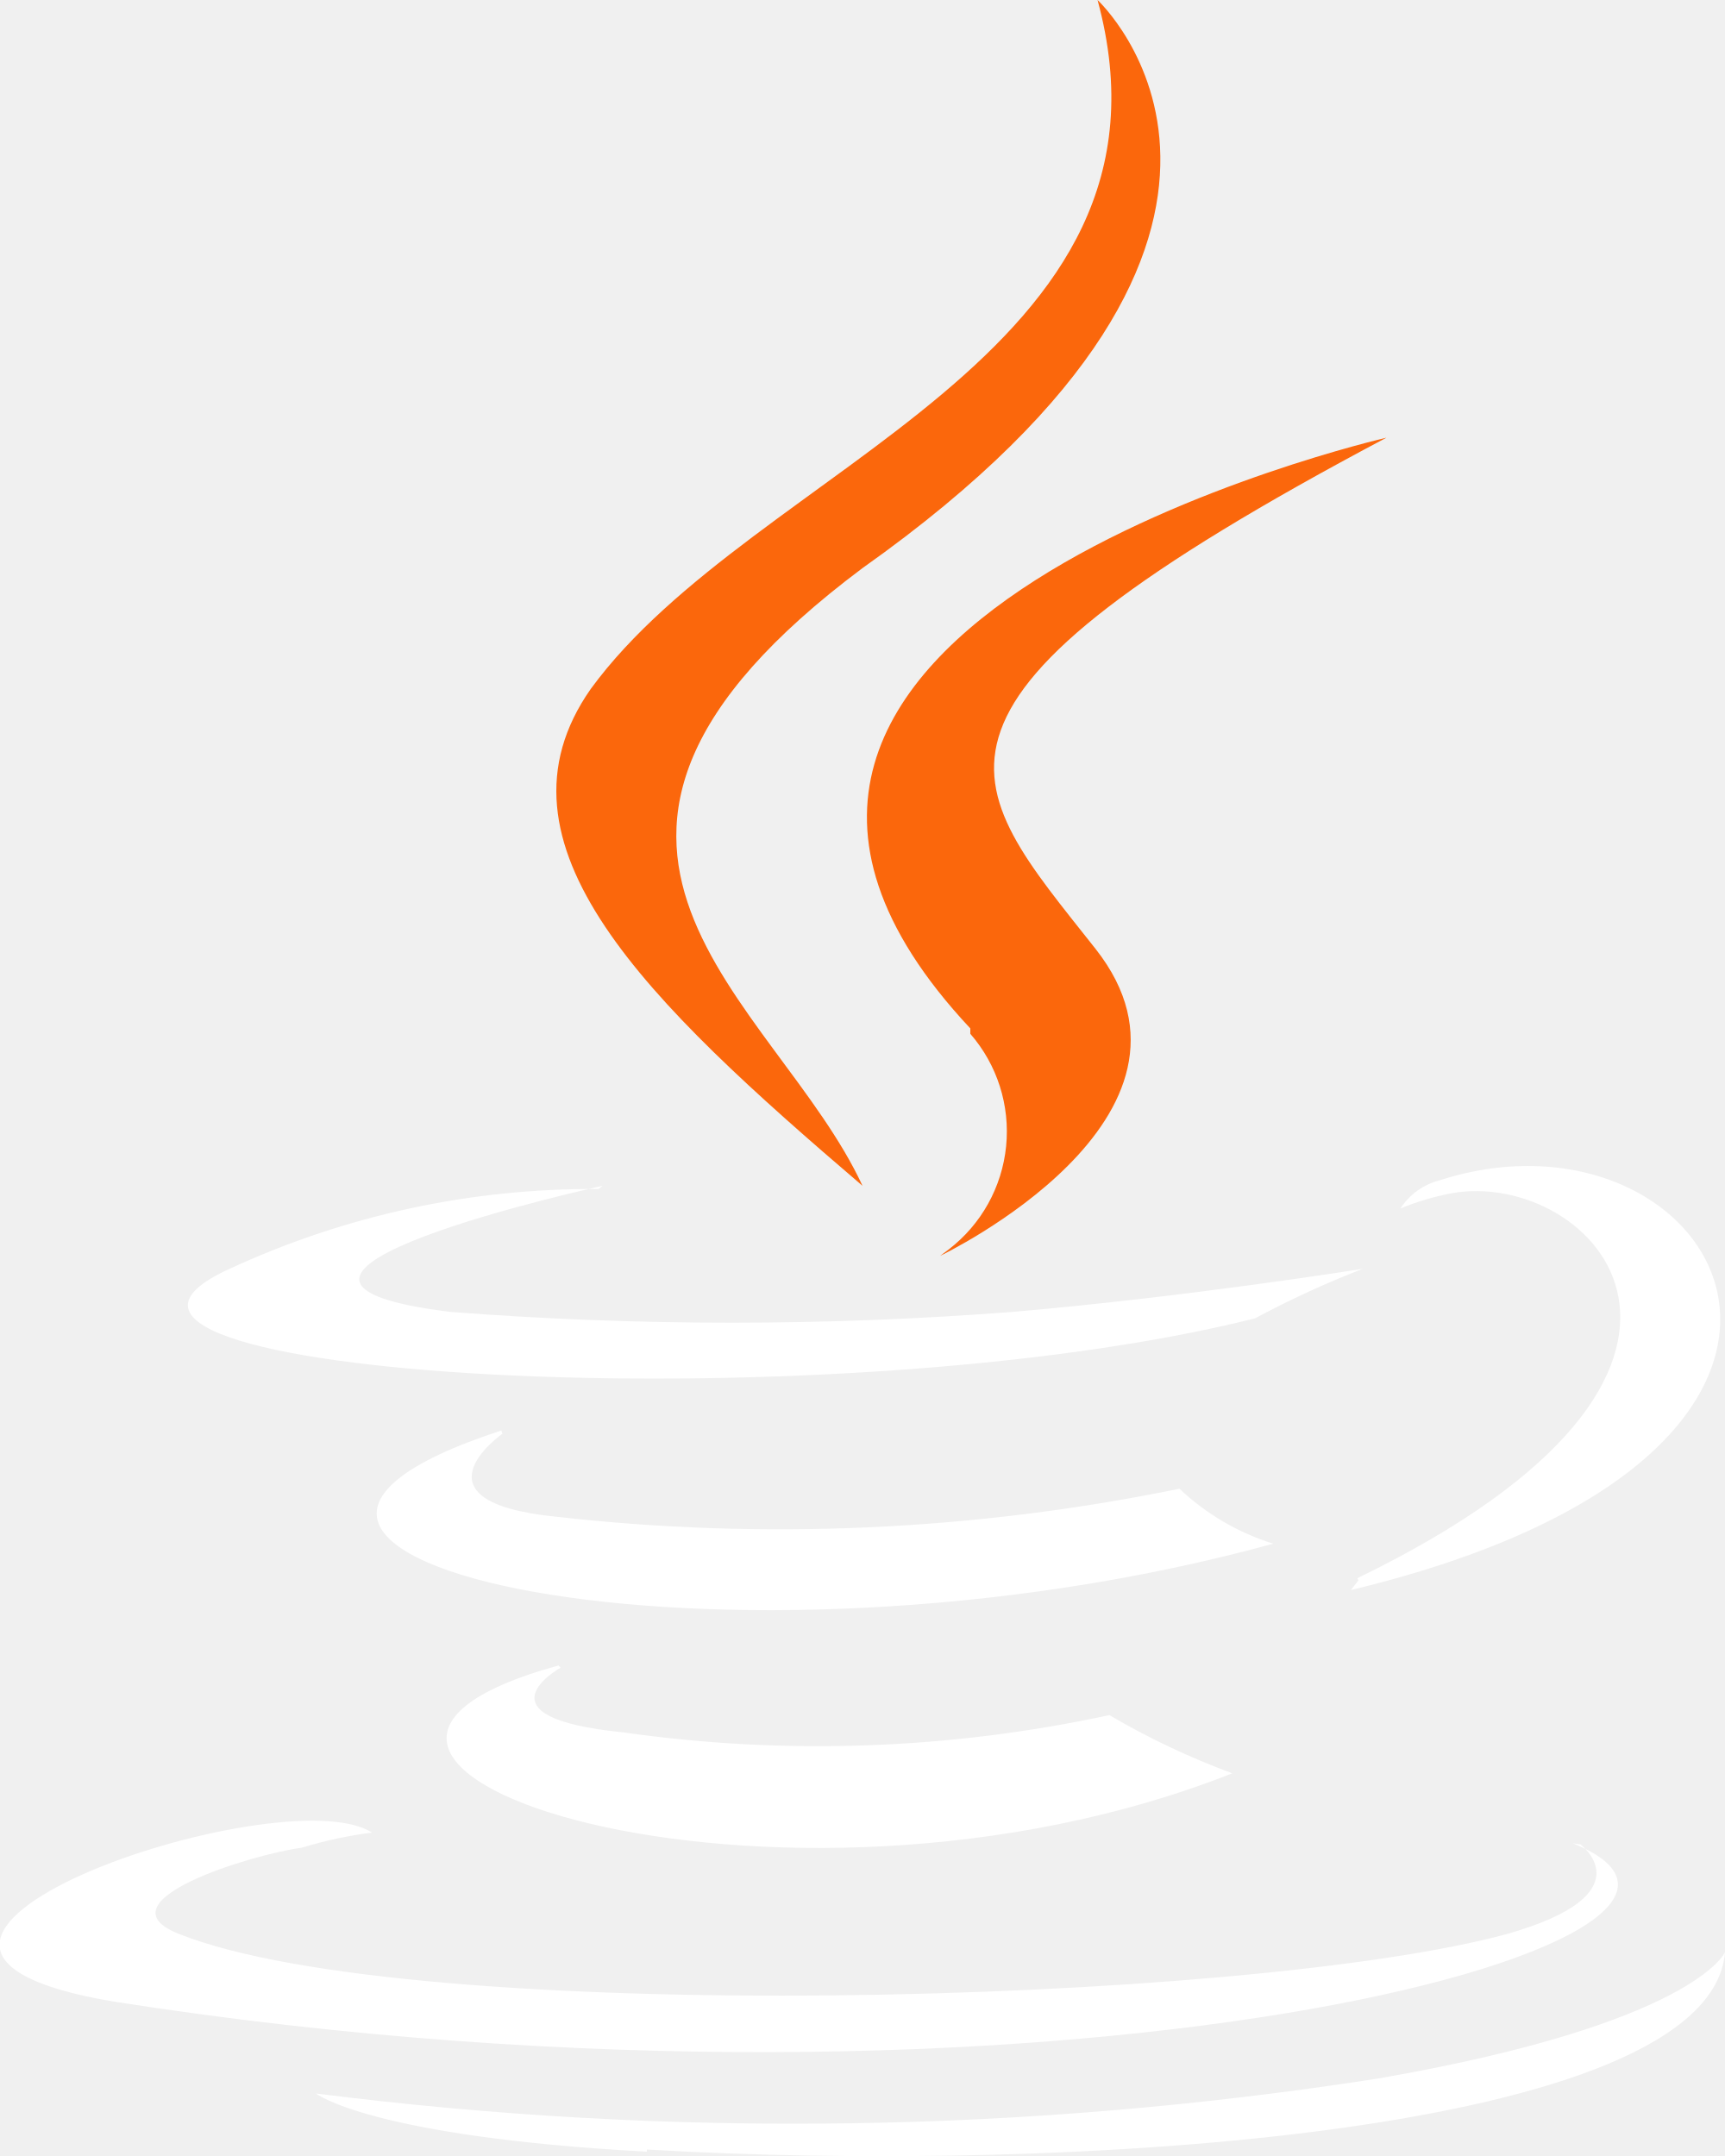
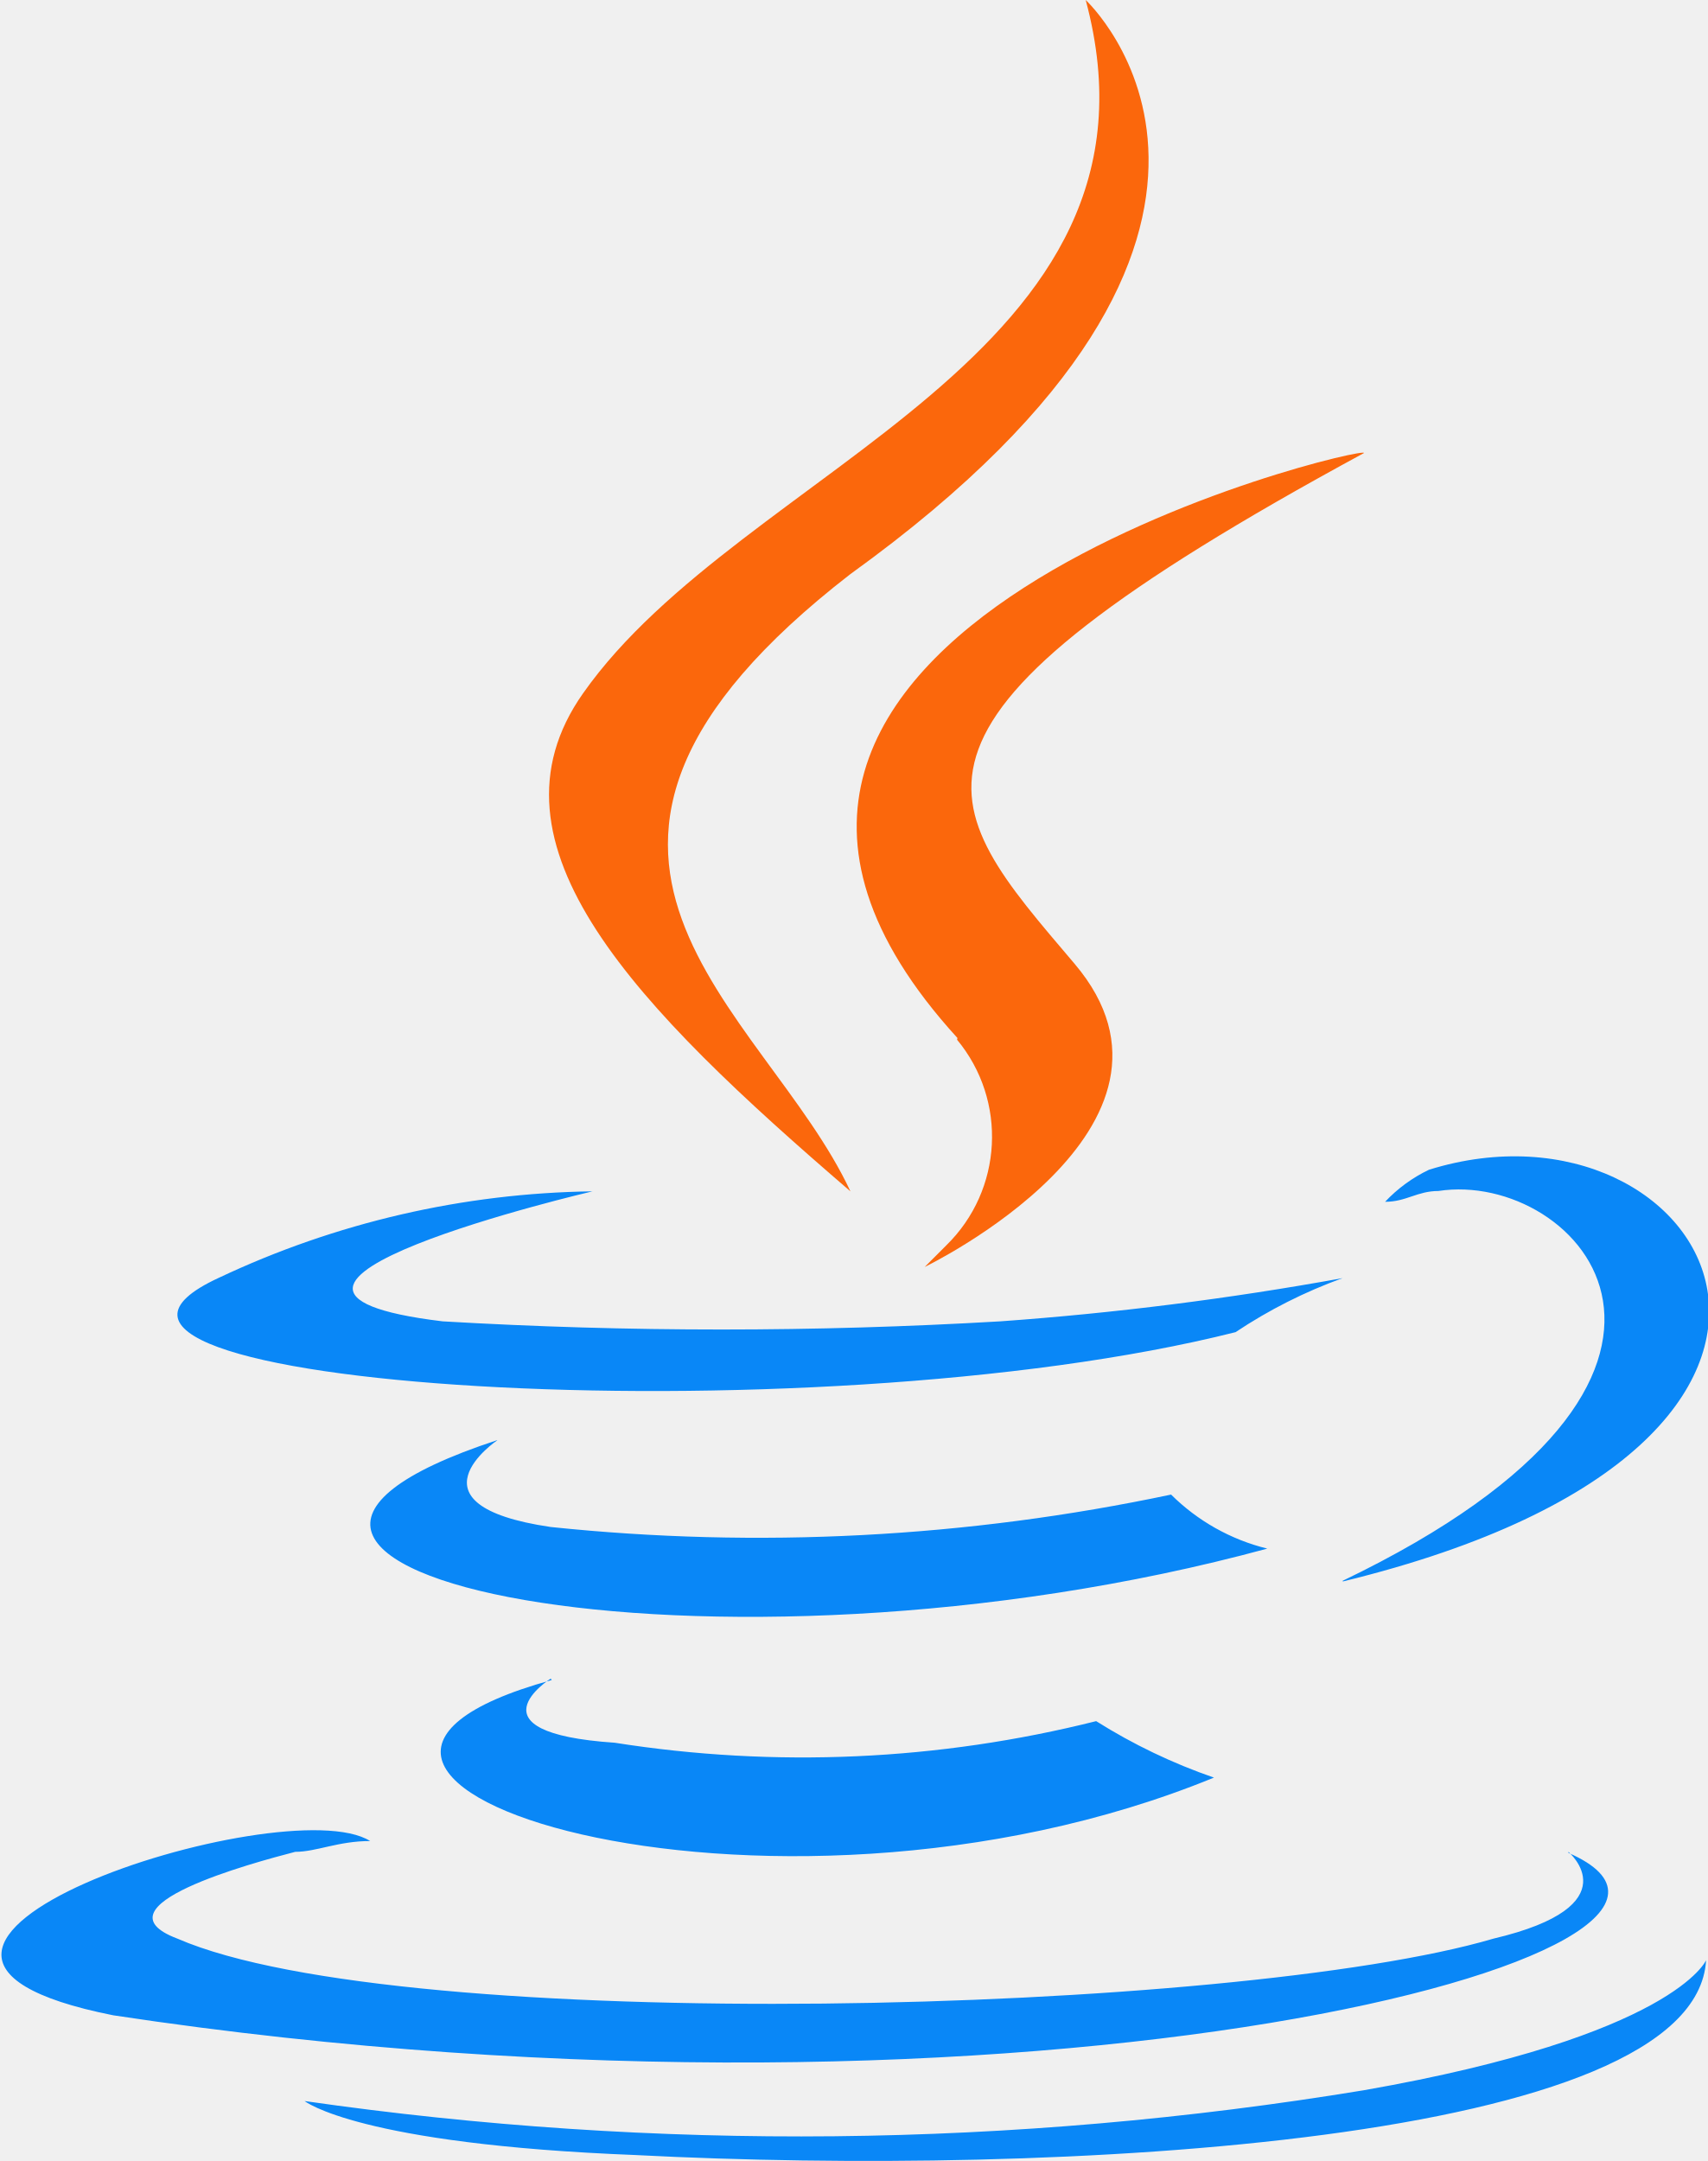
- <svg xmlns="http://www.w3.org/2000/svg" data-name="Слой 1" width="16" height="20" viewBox="0 0 16 20">
-   <path d="M5.2 15.47s-.83.46.58.6a12.8 12.8 0 004.51-.16 7.06 7.06 0 001.14.54c-4.23 1.67-9.57-.09-6.25-1zm-.54-2.17s-.9.63.5.77a18.46 18.46 0 005.78-.26 2.23 2.23 0 00.87.51c-5.1 1.4-10.81.14-7.16-1.05zm10 3.81s.62.46-.68.83c-2.42.66-10.16.86-12.32 0-.76-.3.68-.74 1.14-.8a3.89 3.89 0 01.65-.14c-.83-.54-5.53 1.05-2.38 1.57 8.64 1.35 15.76-.57 13.52-1.47zM5.59 11s-3.94.86-1.41 1.17a34 34 0 005.21 0c1.63-.14 3.25-.4 3.25-.4a9 9 0 00-1 .46c-4 1-11.71.54-9.51-.46a8 8 0 013.42-.74zm7 3.64c4-1.94 2.17-3.81.87-3.57a2.42 2.42 0 00-.47.14.61.61 0 01.36-.26c2.6-.84 4.58 2.5-.82 3.8l.07-.09zM6 19.94c3.9.23 9.86-.14 10-1.83 0 0-.28.66-3.21 1.17a35.2 35.2 0 01-9.86.14s.5.4 3.07.54z" fill="#fff" />
-   <path d="M10.18 0S12.46 2.11 8 5.27c-3.45 2.58-.8 4 0 5.73-2-1.71-3.53-3.17-2.52-4.61C7 4.31 11.08 3.31 10.18 0zM9 9.59a1.38 1.38 0 01-.2 2l-.08.06s2.68-1.28 1.44-2.85-2-2.25 2.7-4.74c0 0-7.4 1.7-3.86 5.48z" fill="#fb670c" />
+ <svg xmlns="http://www.w3.org/2000/svg" data-name="57a6192a-ea90-4b27-b2f1-67d6d8486d36" width="49" height="62" viewBox="0 0 49 62">
+   <path d="M15.8 48.16s-2.46 1.55 1.84 1.84a34.57 34.57 0 0013.81-.62A16.36 16.36 0 0034.83 51c-12.89 5.28-29.16 0-19-2.8zm-1.53-6.84s-2.76 1.86 1.53 2.49a57.26 57.26 0 0017.8-.93 5.92 5.92 0 002.76 1.55c-16 4.35-33.46.62-22.1-3.11zM45 53.13s1.84 1.55-2.15 2.49c-7.37 2.17-31.31 2.8-37.76 0-2.46-.93 2.15-2.17 3.38-2.49.61 0 1.23-.31 2.15-.31-2.46-1.55-16.88 3.11-7.37 5 26.4 4 48.19-1.86 41.75-4.66zM17 34.18s-12 2.8-4.3 3.73a136.79 136.79 0 0016 0 91.41 91.41 0 009.82-1.24 14.27 14.27 0 00-3.07 1.55c-12.29 3.1-35.92 1.55-29.17-1.56A25.91 25.91 0 0117 34.18zm21.51 11.18c12.28-5.9 6.75-11.81 2.76-11.19-.61 0-.92.31-1.53.31a4.24 4.24 0 011.26-.92c8-2.49 14.12 7.77-2.46 11.81zM18.25 61.83c12 .62 30.39-.31 30.7-5.59 0 0-.92 2.17-9.82 3.73a99.68 99.68 0 01-30.39.31s1.53 1.24 9.52 1.55z" fill="#0987f7" />
+   <path d="M31.15 0s7.06 6.52-6.75 16.47c-10.44 8.08-2.46 12.43 0 17.71-6.14-5.28-10.74-9.94-7.67-14.29C21.32 13.36 33.91 10.25 31.15 0zm-3.69 29.83a4.36 4.36 0 01-.31 5.9l-.31.31-.31.31s8.29-4 4.3-8.7-6.13-6.83 8.3-14.65c.31-.31-22.41 5-11.66 16.78z" fill="#fb670c" />
</svg>
